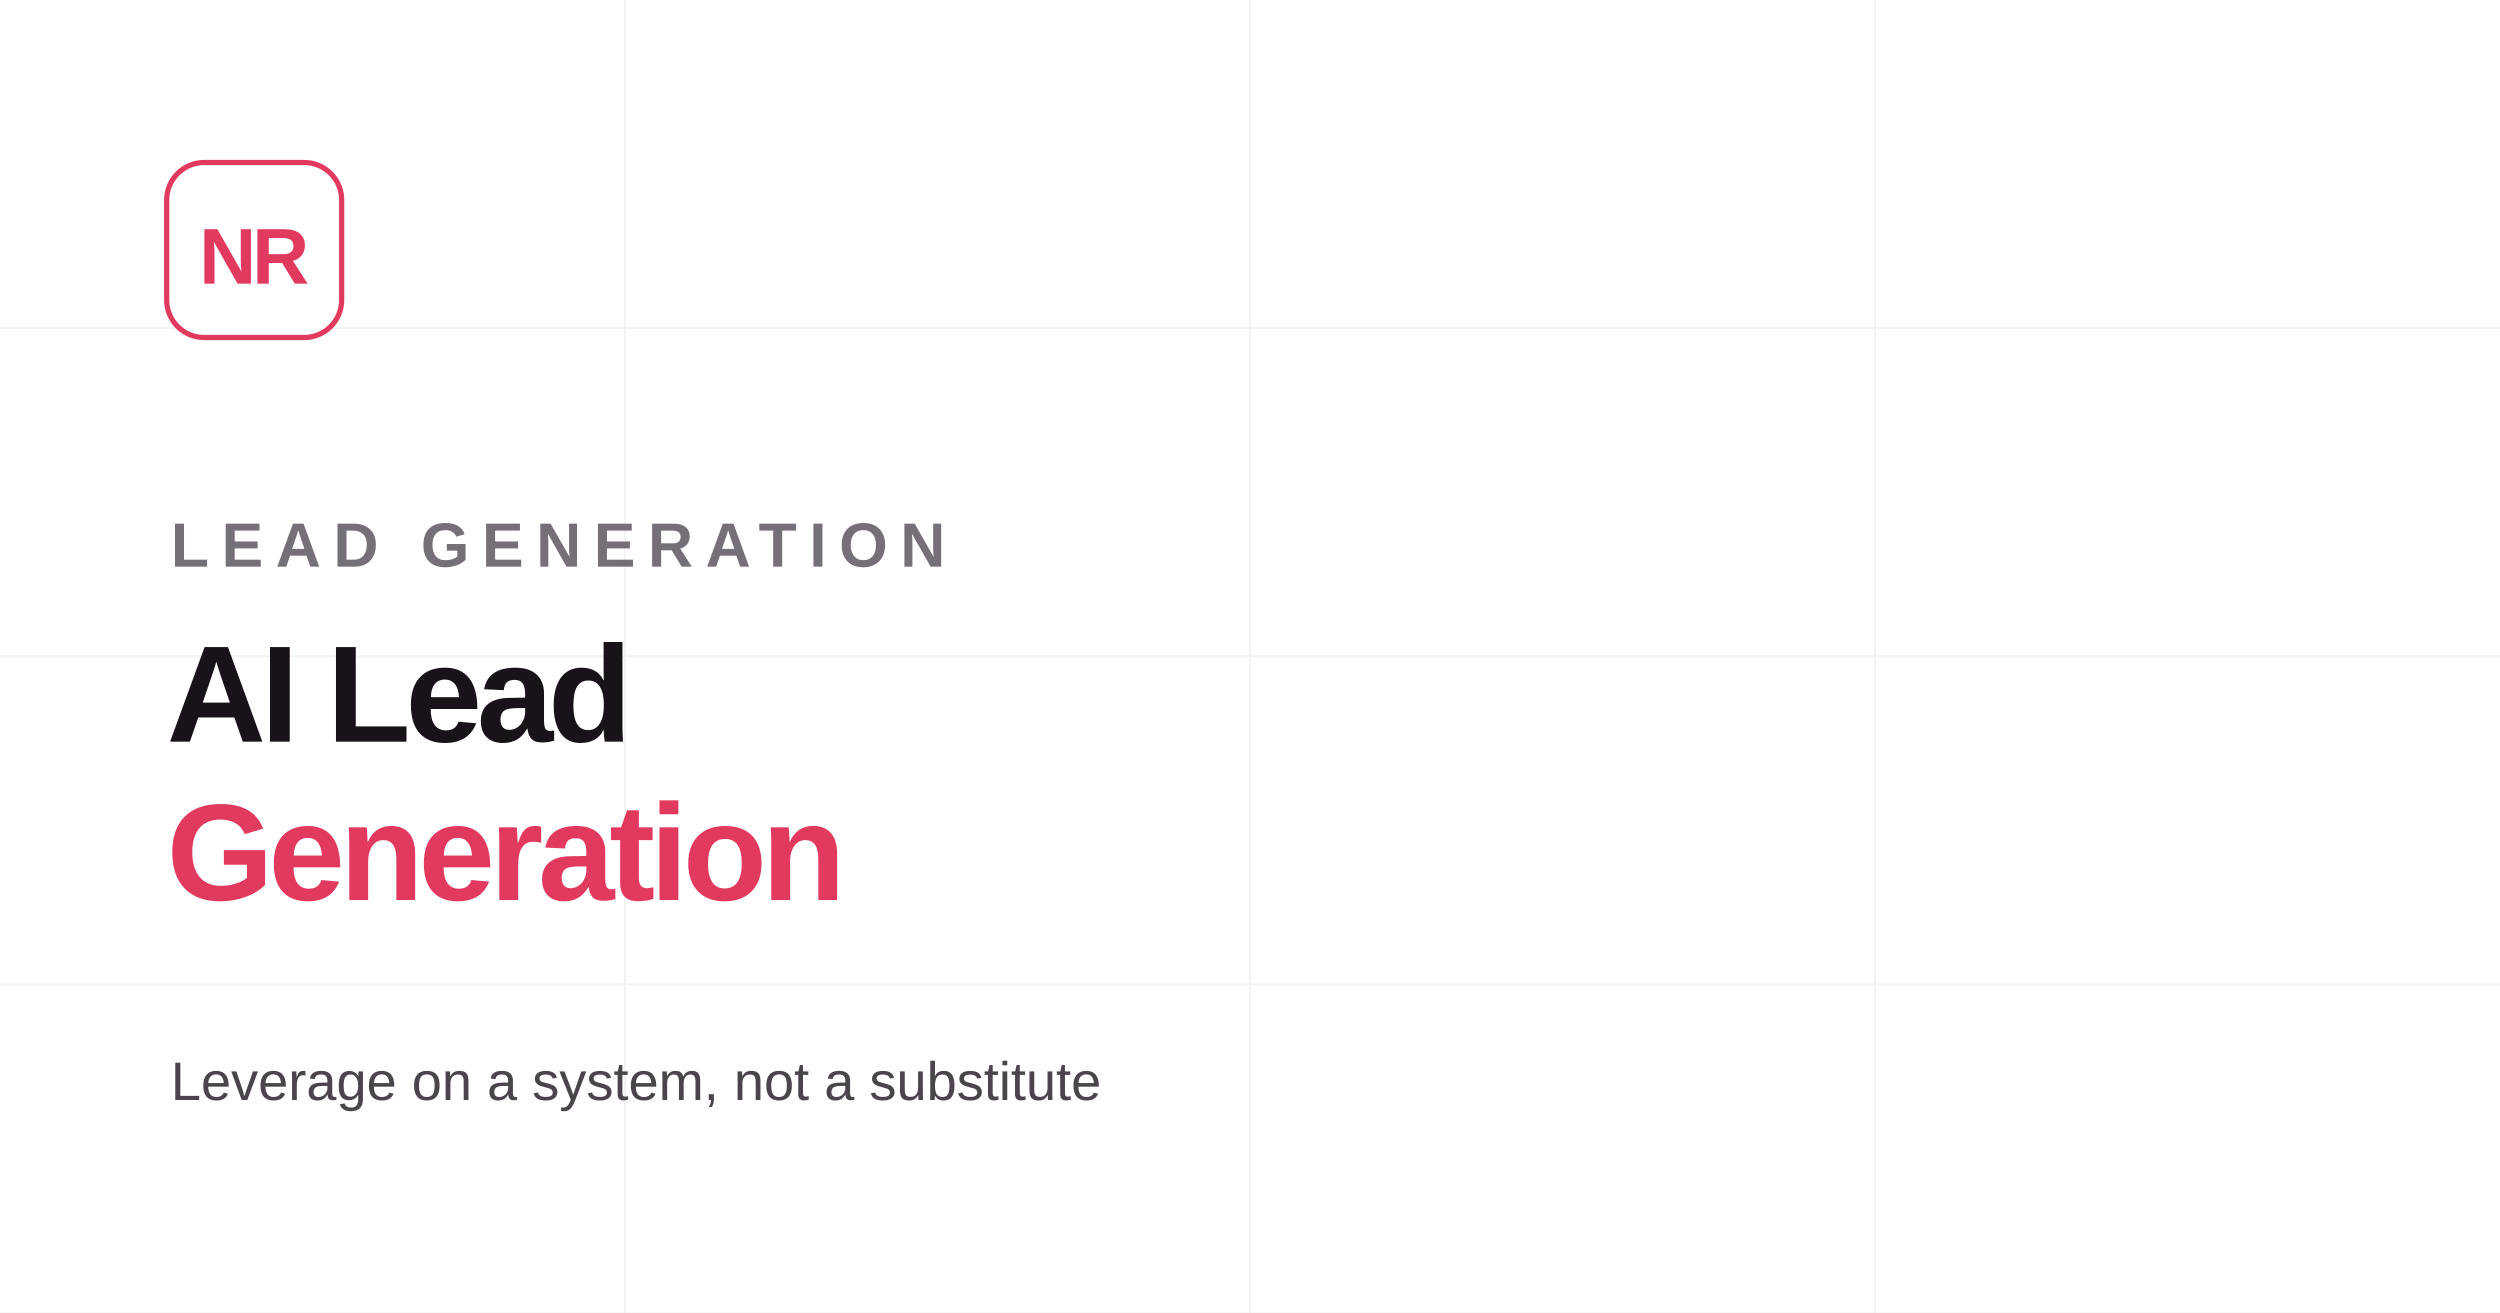
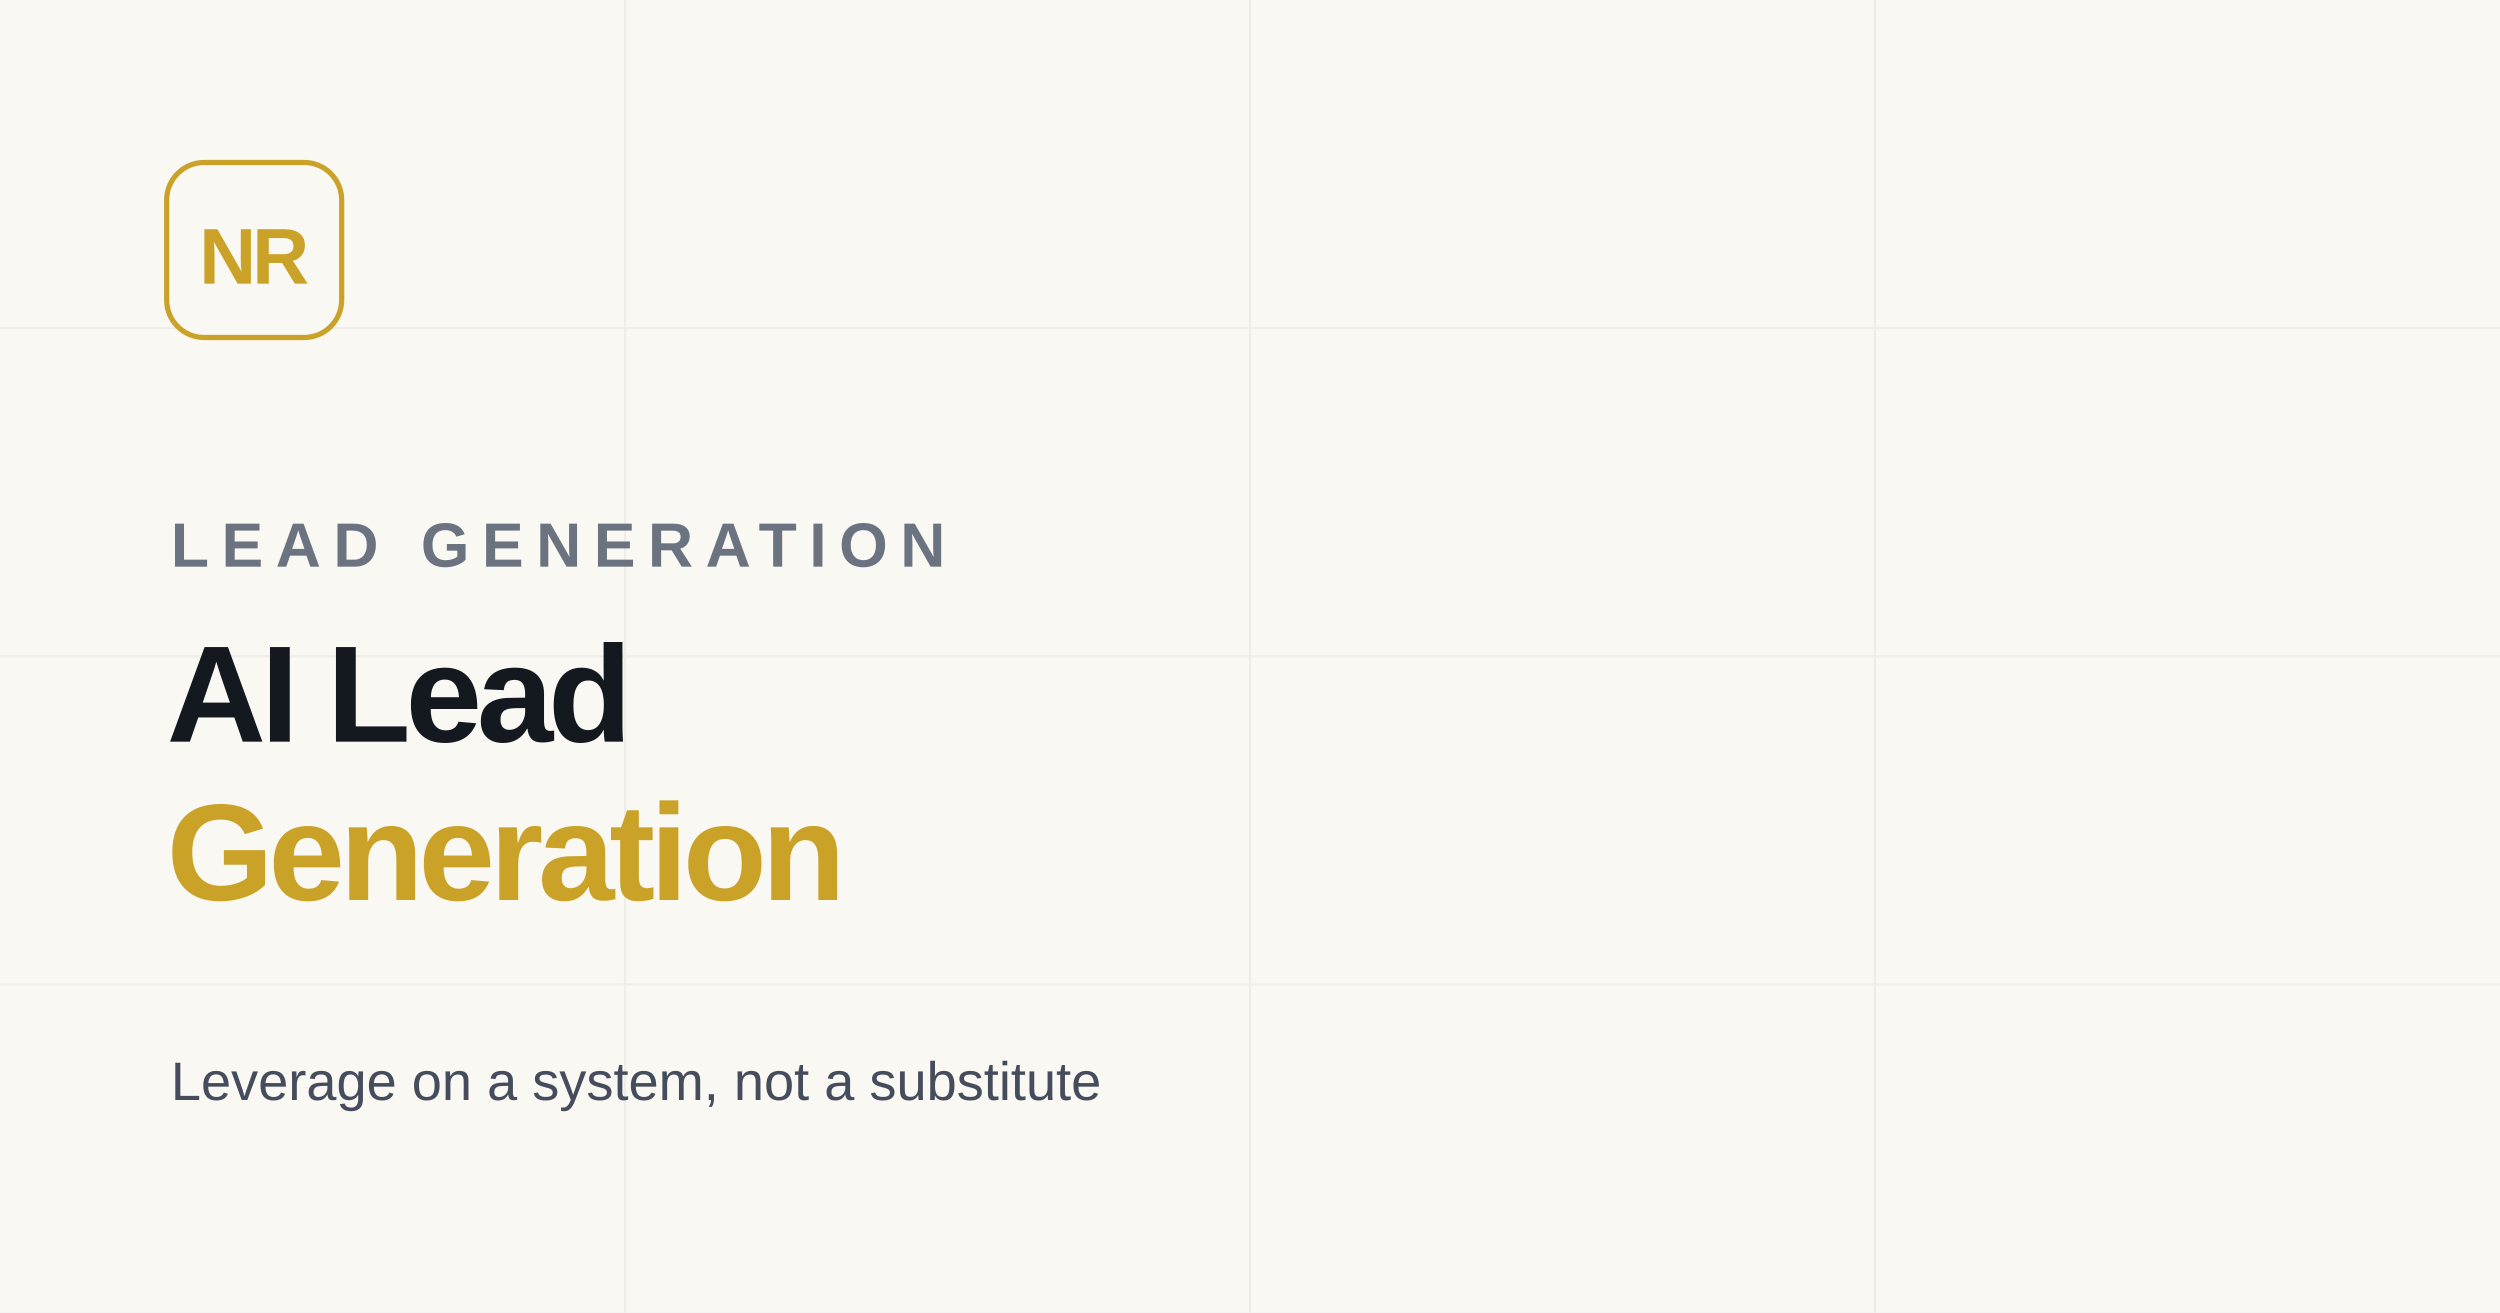
<svg xmlns="http://www.w3.org/2000/svg" viewBox="0 0 1200 630" width="1200" height="630">
  <defs>
    <radialGradient id="glow" cx="0" cy="0" r="1" gradientTransform="translate(1120 70) scale(560)">
-       <stop offset="0" stop-color="#e23a5e" stop-opacity=".16" />
-       <stop offset="1" stop-color="#e23a5e" stop-opacity="0" />
+       <stop offset="0" stop-color="#c9a227" stop-opacity=".16" />
+       <stop offset="1" stop-color="#c9a227" stop-opacity="0" />
    </radialGradient>
  </defs>
-   <rect width="1200" height="630" fill="#ffffff" />
+   <rect width="1200" height="630" fill="#faf8f3" />
  <rect width="1200" height="630" fill="url(#glow)" />
-   <g fill="none" stroke="#181318" stroke-opacity=".05">
+   <g fill="none" stroke="#14181f" stroke-opacity=".05">
    <path d="M0 157.5H1200M0 315H1200M0 472.5H1200M300 0V630M600 0V630M900 0V630" />
  </g>
-   <rect x="80" y="78" width="84" height="84" rx="18" fill="#ffffff" stroke="#e23a5e" stroke-width="2.5" />
-   <text x="122" y="123" font-family="'Poppins','Segoe UI',Arial,sans-serif" font-size="38" font-weight="800" letter-spacing="-2" fill="#e23a5e" text-anchor="middle" dominant-baseline="central">NR</text>
-   <text x="82" y="272" font-family="'Poppins','Segoe UI',Arial,sans-serif" font-size="30" font-weight="700" letter-spacing="6" fill="#756f77">LEAD GENERATION</text>
+   <rect x="80" y="78" width="84" height="84" rx="18" fill="#faf8f3" stroke="#c9a227" stroke-width="2.5" />
+   <text x="122" y="123" font-family="'Poppins','Segoe UI',Arial,sans-serif" font-size="38" font-weight="800" letter-spacing="-2" fill="#c9a227" text-anchor="middle" dominant-baseline="central">NR</text>
+   <text x="82" y="272" font-family="'Poppins','Segoe UI',Arial,sans-serif" font-size="30" font-weight="700" letter-spacing="6" fill="#6b7280">LEAD GENERATION</text>
  <g font-family="'Poppins','Segoe UI',Arial,sans-serif" font-size="66" font-weight="800" letter-spacing="-2.5">
-     <text x="80" y="356" fill="#181318">AI Lead</text>
-     <text x="80" y="432" fill="#181318">
-       <tspan fill="#e23a5e">Generation</tspan>
+     <text x="80" y="356" fill="#14181f">AI Lead</text>
+     <text x="80" y="432" fill="#14181f">
+       <tspan fill="#c9a227">Generation</tspan>
    </text>
  </g>
-   <text x="82" y="528" font-family="'Poppins','Segoe UI',Arial,sans-serif" font-size="26" font-weight="500" fill="#4a444b">Leverage on a system, not a substitute</text>
+   <text x="82" y="528" font-family="'Poppins','Segoe UI',Arial,sans-serif" font-size="26" font-weight="500" fill="#454c5c">Leverage on a system, not a substitute</text>
</svg>
